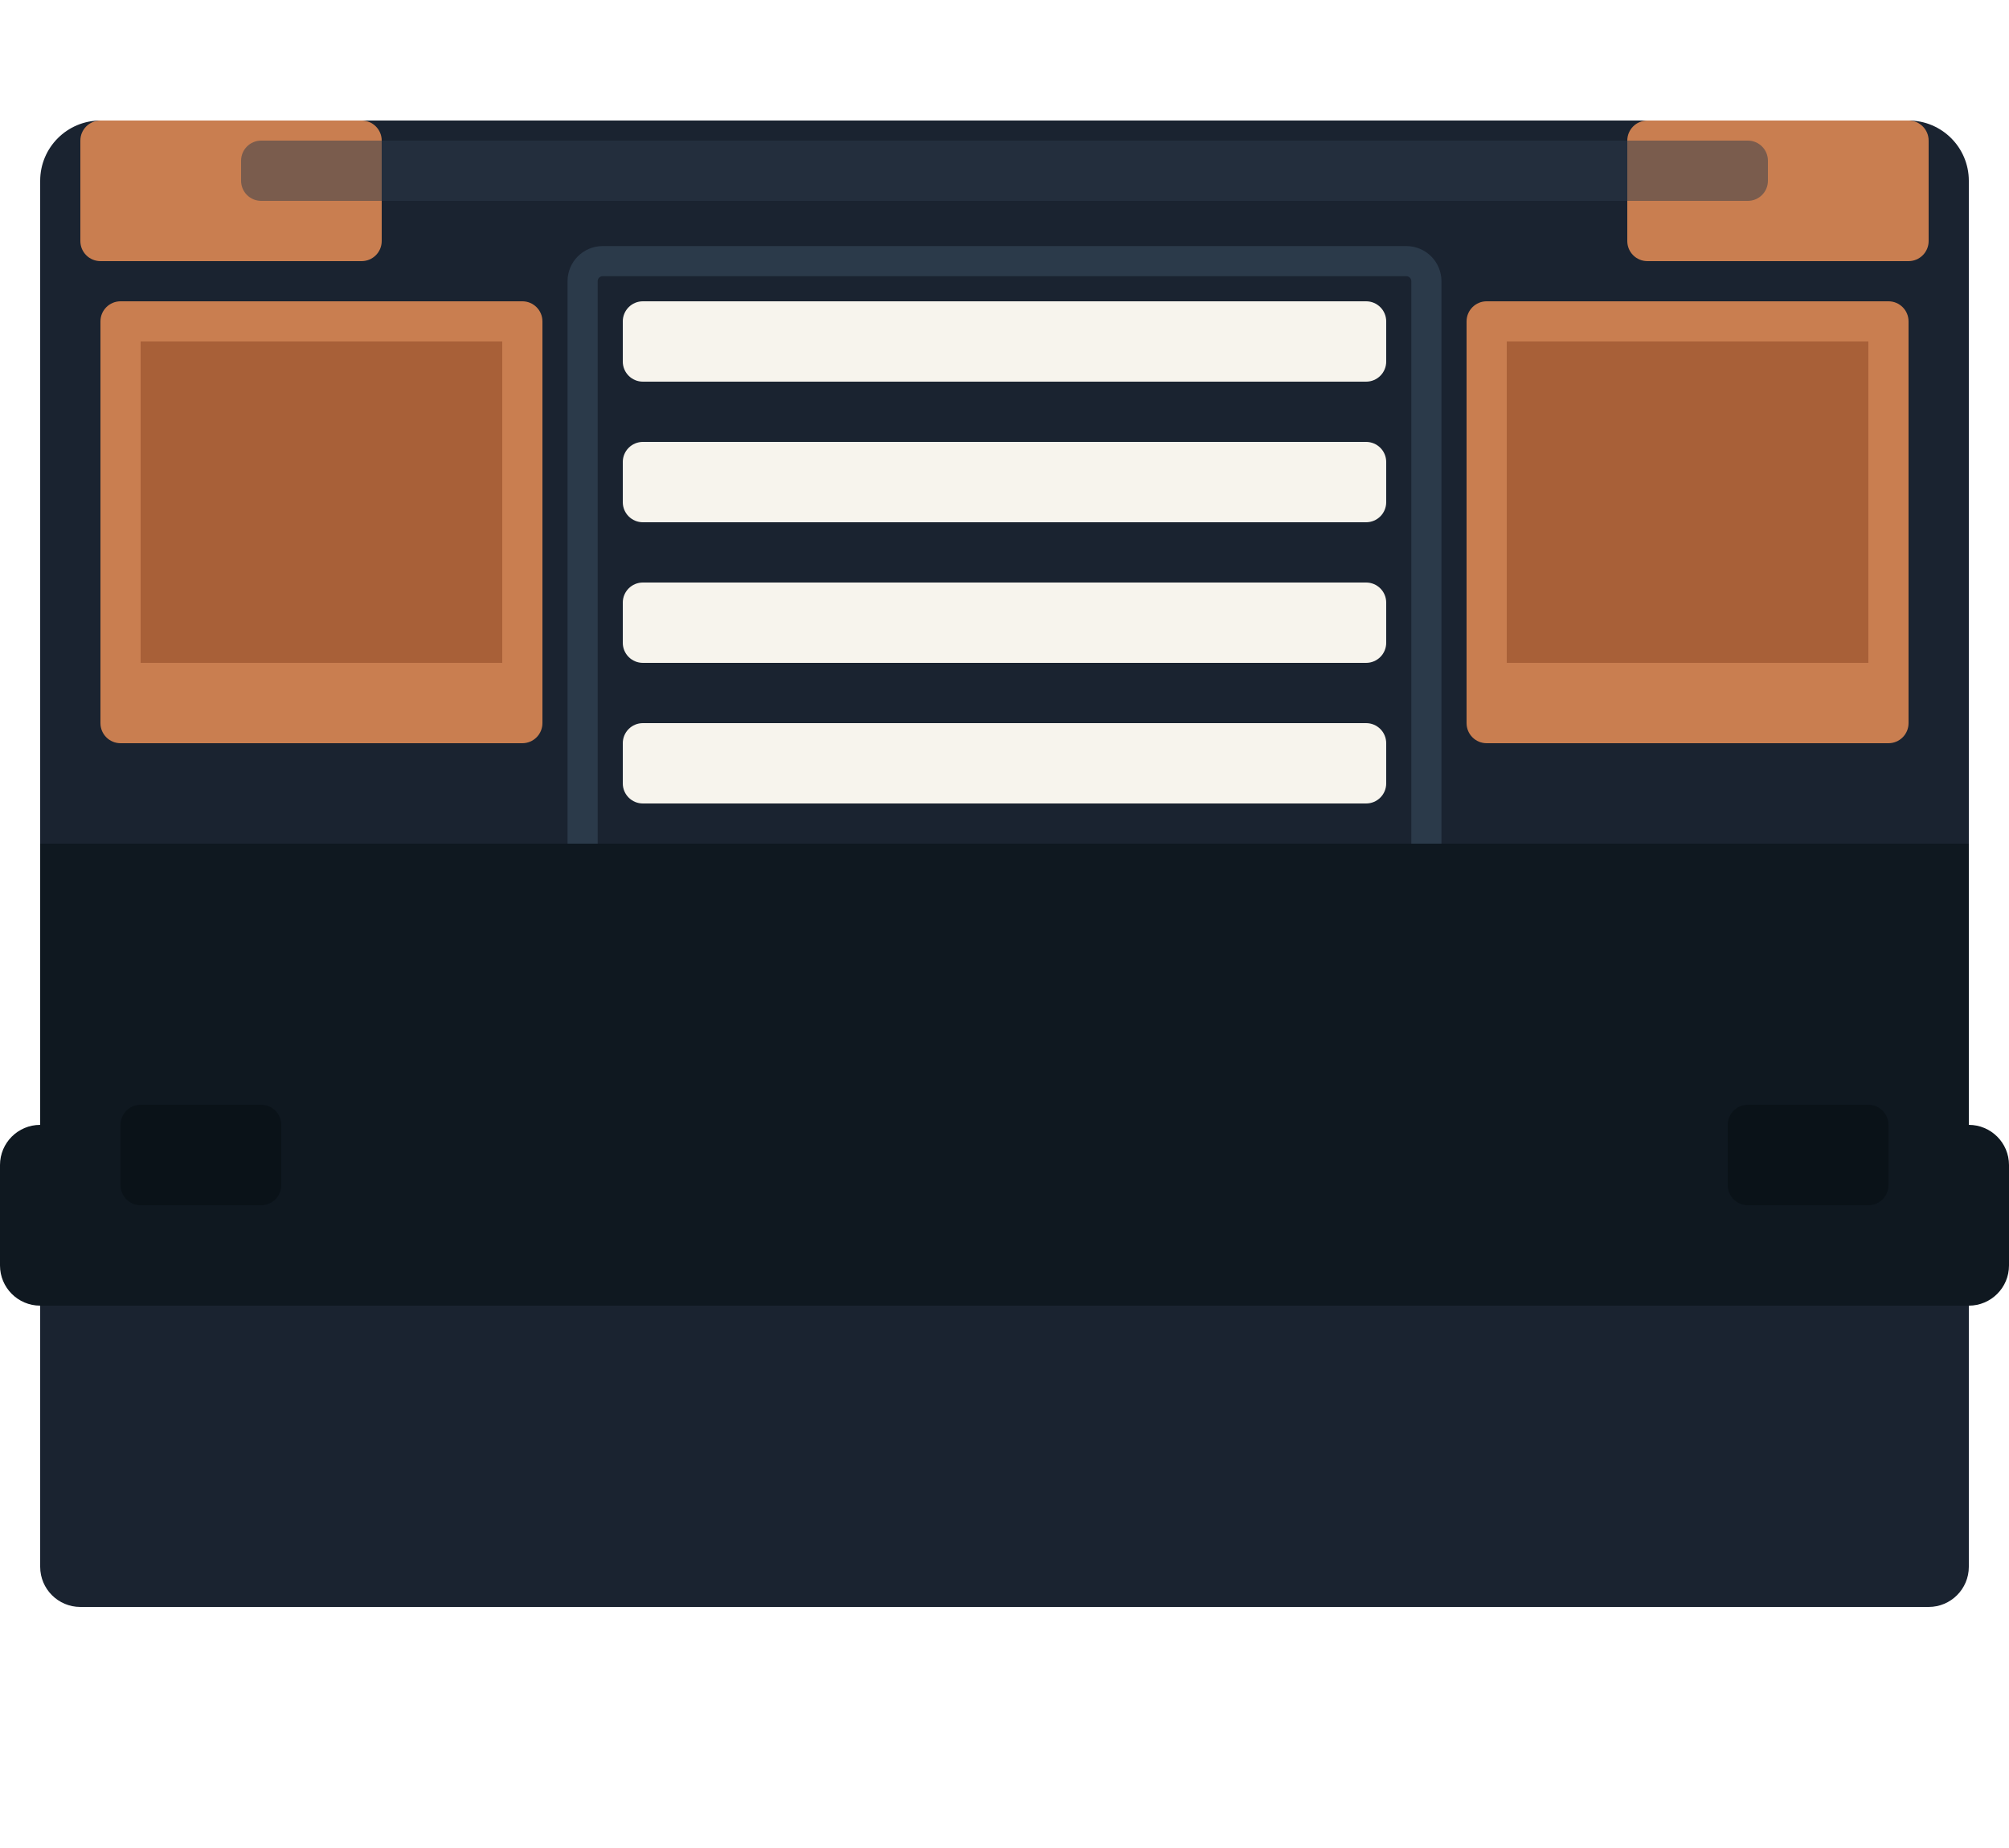
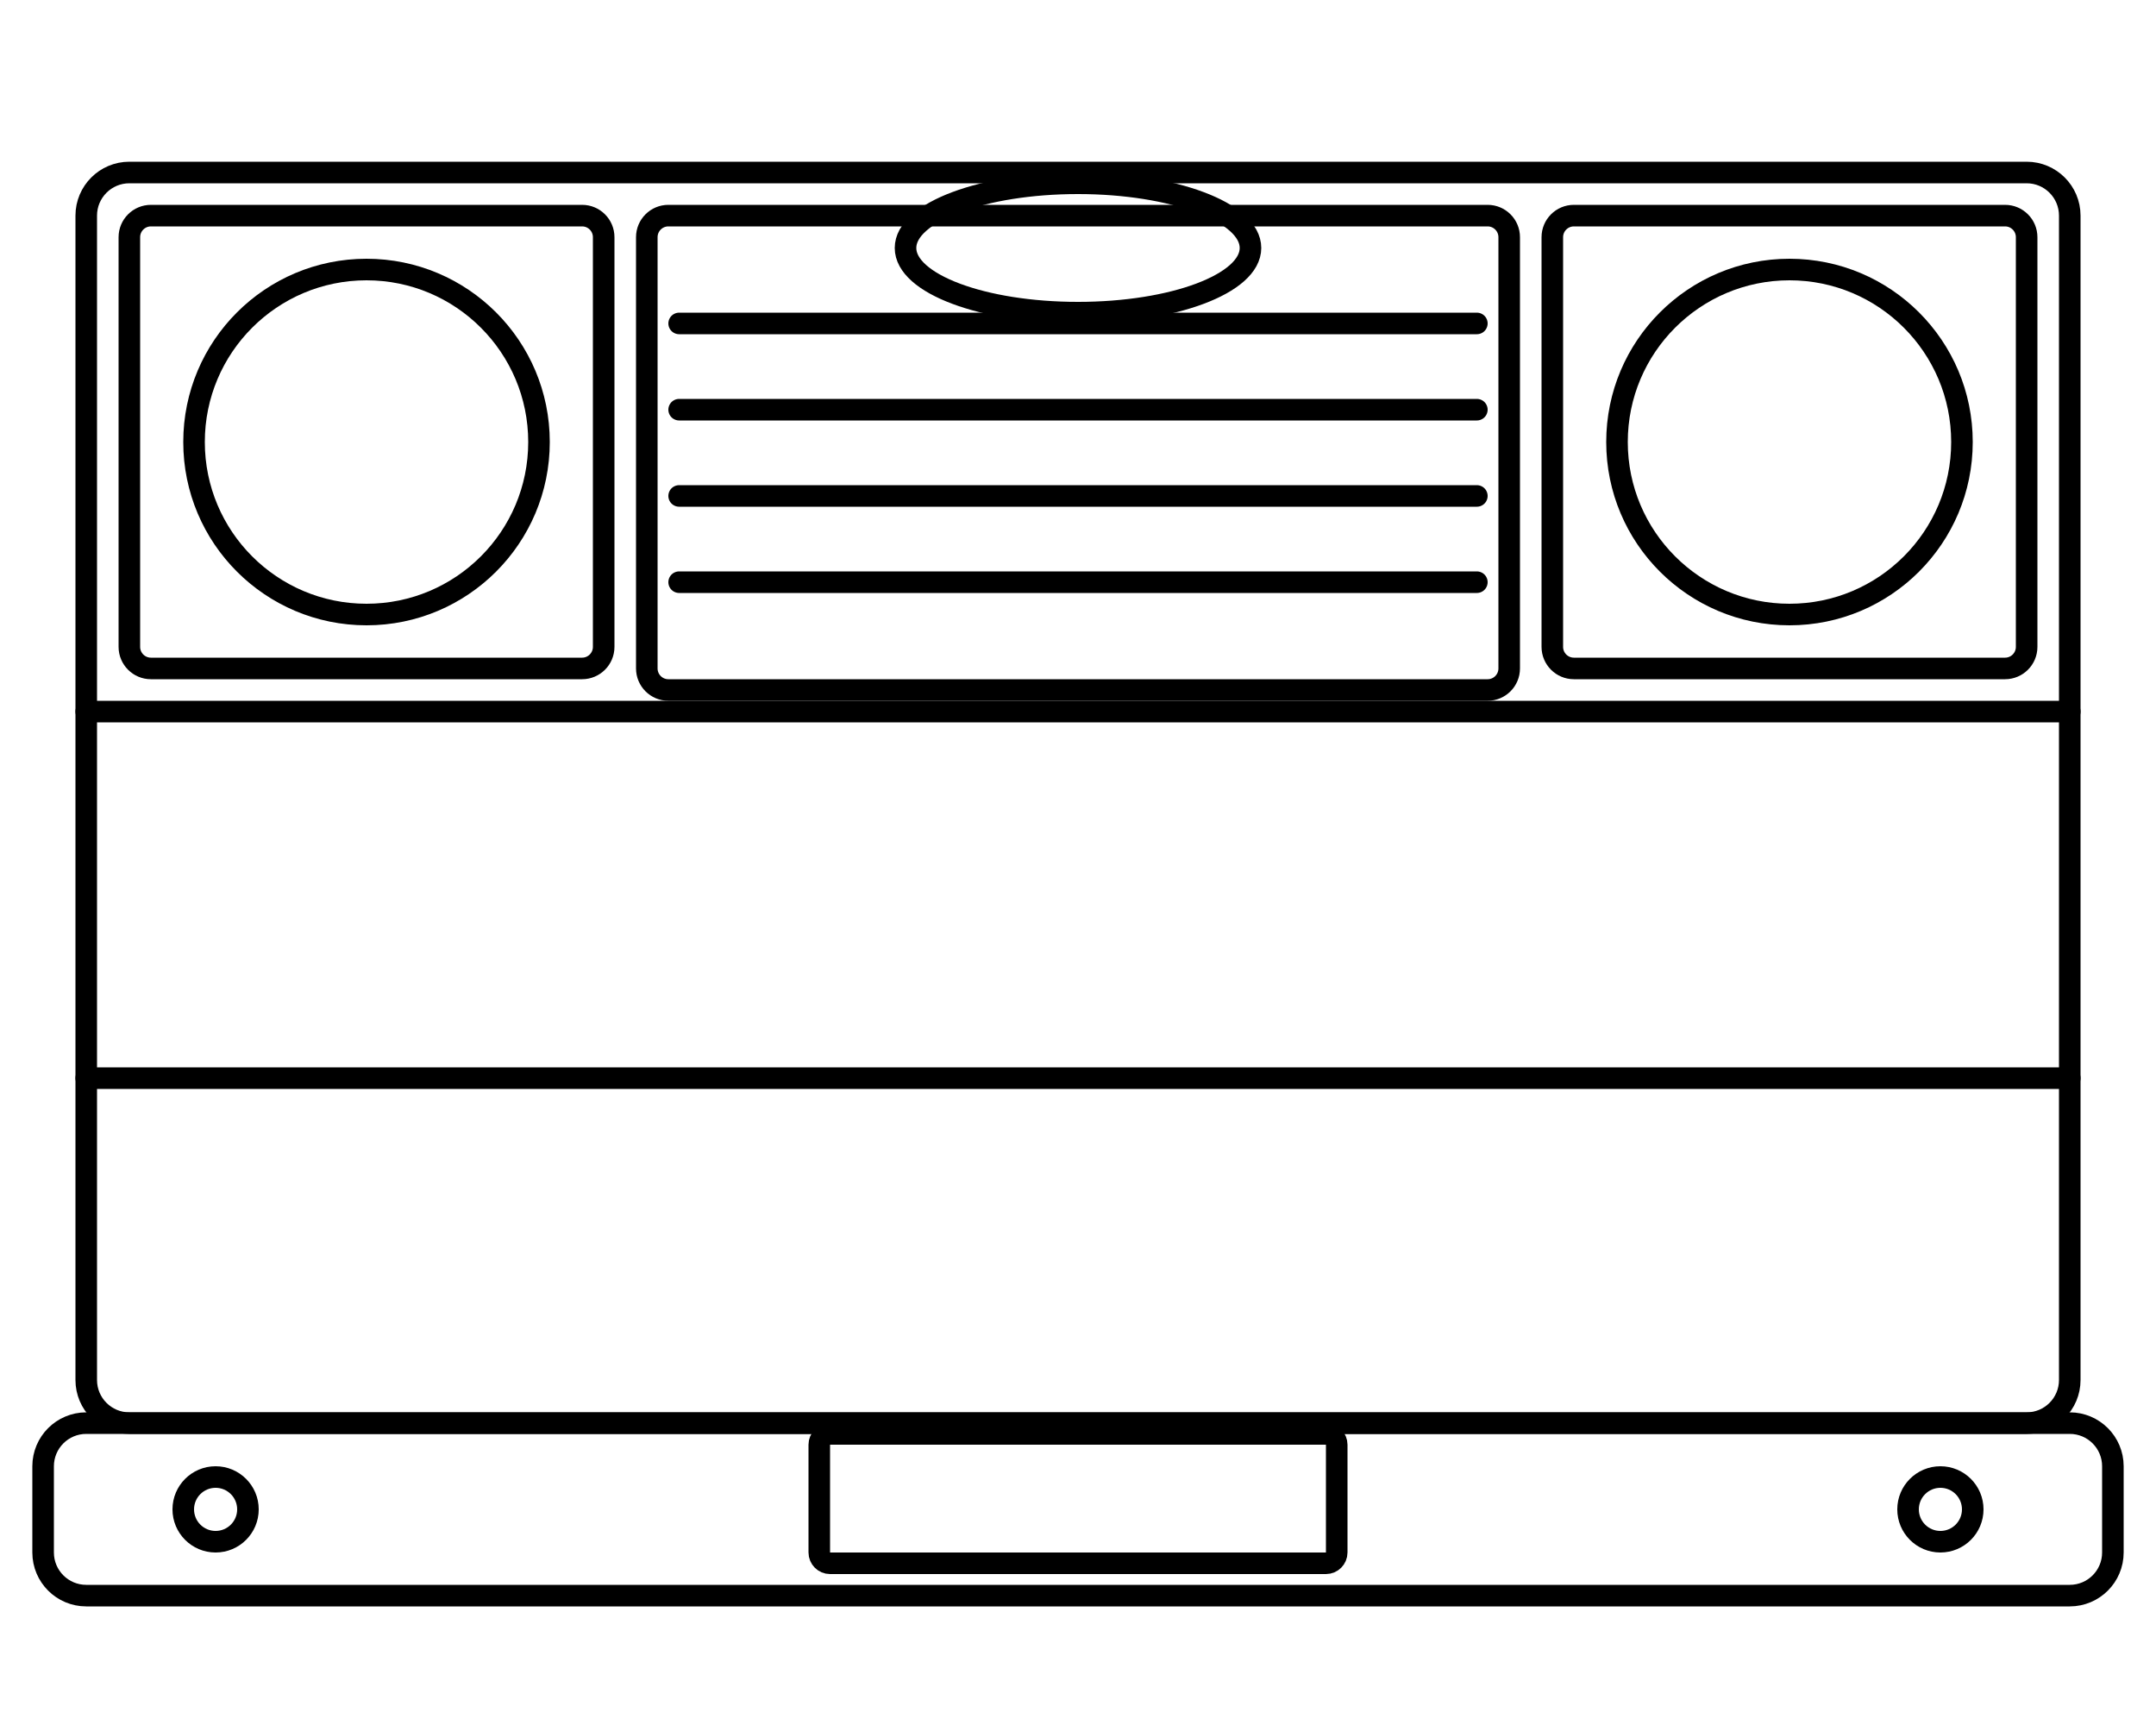
- <svg xmlns="http://www.w3.org/2000/svg" viewBox="0 0 100 92" role="img" aria-label="Early Ford Bronco">
-   <rect x="2" y="6" width="96" height="74" rx="3" fill="#1A2330" />
-   <rect x="4" y="6" width="15" height="7" rx="1" fill="#C97E50" />
-   <rect x="81" y="6" width="15" height="7" rx="1" fill="#C97E50" />
-   <rect x="5" y="15" width="22" height="22" rx="1" fill="#C97E50" />
-   <rect x="73" y="15" width="22" height="22" rx="1" fill="#C97E50" />
-   <rect x="7" y="17" width="18" height="16" rx="0" fill="#A86038" />
-   <rect x="75" y="17" width="18" height="16" rx="0" fill="#A86038" />
-   <rect x="31" y="15" width="38" height="4" rx="1" fill="#F7F4ED" />
-   <rect x="31" y="22" width="38" height="4" rx="1" fill="#F7F4ED" />
-   <rect x="31" y="29" width="38" height="4" rx="1" fill="#F7F4ED" />
-   <rect x="31" y="36" width="38" height="4" rx="1" fill="#F7F4ED" />
-   <rect x="29" y="13" width="42" height="30" rx="1" fill="none" stroke="#2B3A4A" stroke-width="1.5" />
-   <rect x="2" y="42" width="96" height="14" rx="0" fill="#0F1820" />
-   <rect x="0" y="56" width="100" height="9" rx="2" fill="#0F1820" />
-   <rect x="6" y="55" width="8" height="5" rx="1" fill="#0A1218" />
-   <rect x="86" y="55" width="8" height="5" rx="1" fill="#0A1218" />
-   <rect x="2" y="65" width="96" height="15" rx="2" fill="#1A2330" />
-   <rect x="12" y="7" width="76" height="3" rx="1" fill="#2B3A4A" opacity="0.5" />
+ <svg xmlns="http://www.w3.org/2000/svg" viewBox="0 0 200 160" fill="none" stroke="currentColor" stroke-width="2" stroke-linecap="round" stroke-linejoin="round" role="img" aria-label="Ford Bronco Early">
+   <rect x="8" y="16" width="184" height="116" rx="4" />
+   <rect x="4" y="132" width="192" height="16" rx="4" />
+   <line x1="8" y1="66" x2="192" y2="66" />
+   <rect x="12" y="20" width="44" height="42" rx="2" />
+   <circle cx="34" cy="41" r="16" />
+   <rect x="144" y="20" width="44" height="42" rx="2" />
+   <circle cx="166" cy="41" r="16" />
+   <rect x="60" y="20" width="80" height="44" rx="2" />
+   <line x1="63" y1="30" x2="137" y2="30" />
+   <line x1="63" y1="38" x2="137" y2="38" />
+   <line x1="63" y1="46" x2="137" y2="46" />
+   <line x1="63" y1="54" x2="137" y2="54" />
+   <ellipse cx="100" cy="23" rx="16" ry="6" />
+   <line x1="8" y1="100" x2="192" y2="100" />
+   <circle cx="20" cy="140" r="3" />
+   <circle cx="180" cy="140" r="3" />
+   <rect x="76" y="133" width="48" height="12" rx="1" />
</svg>
